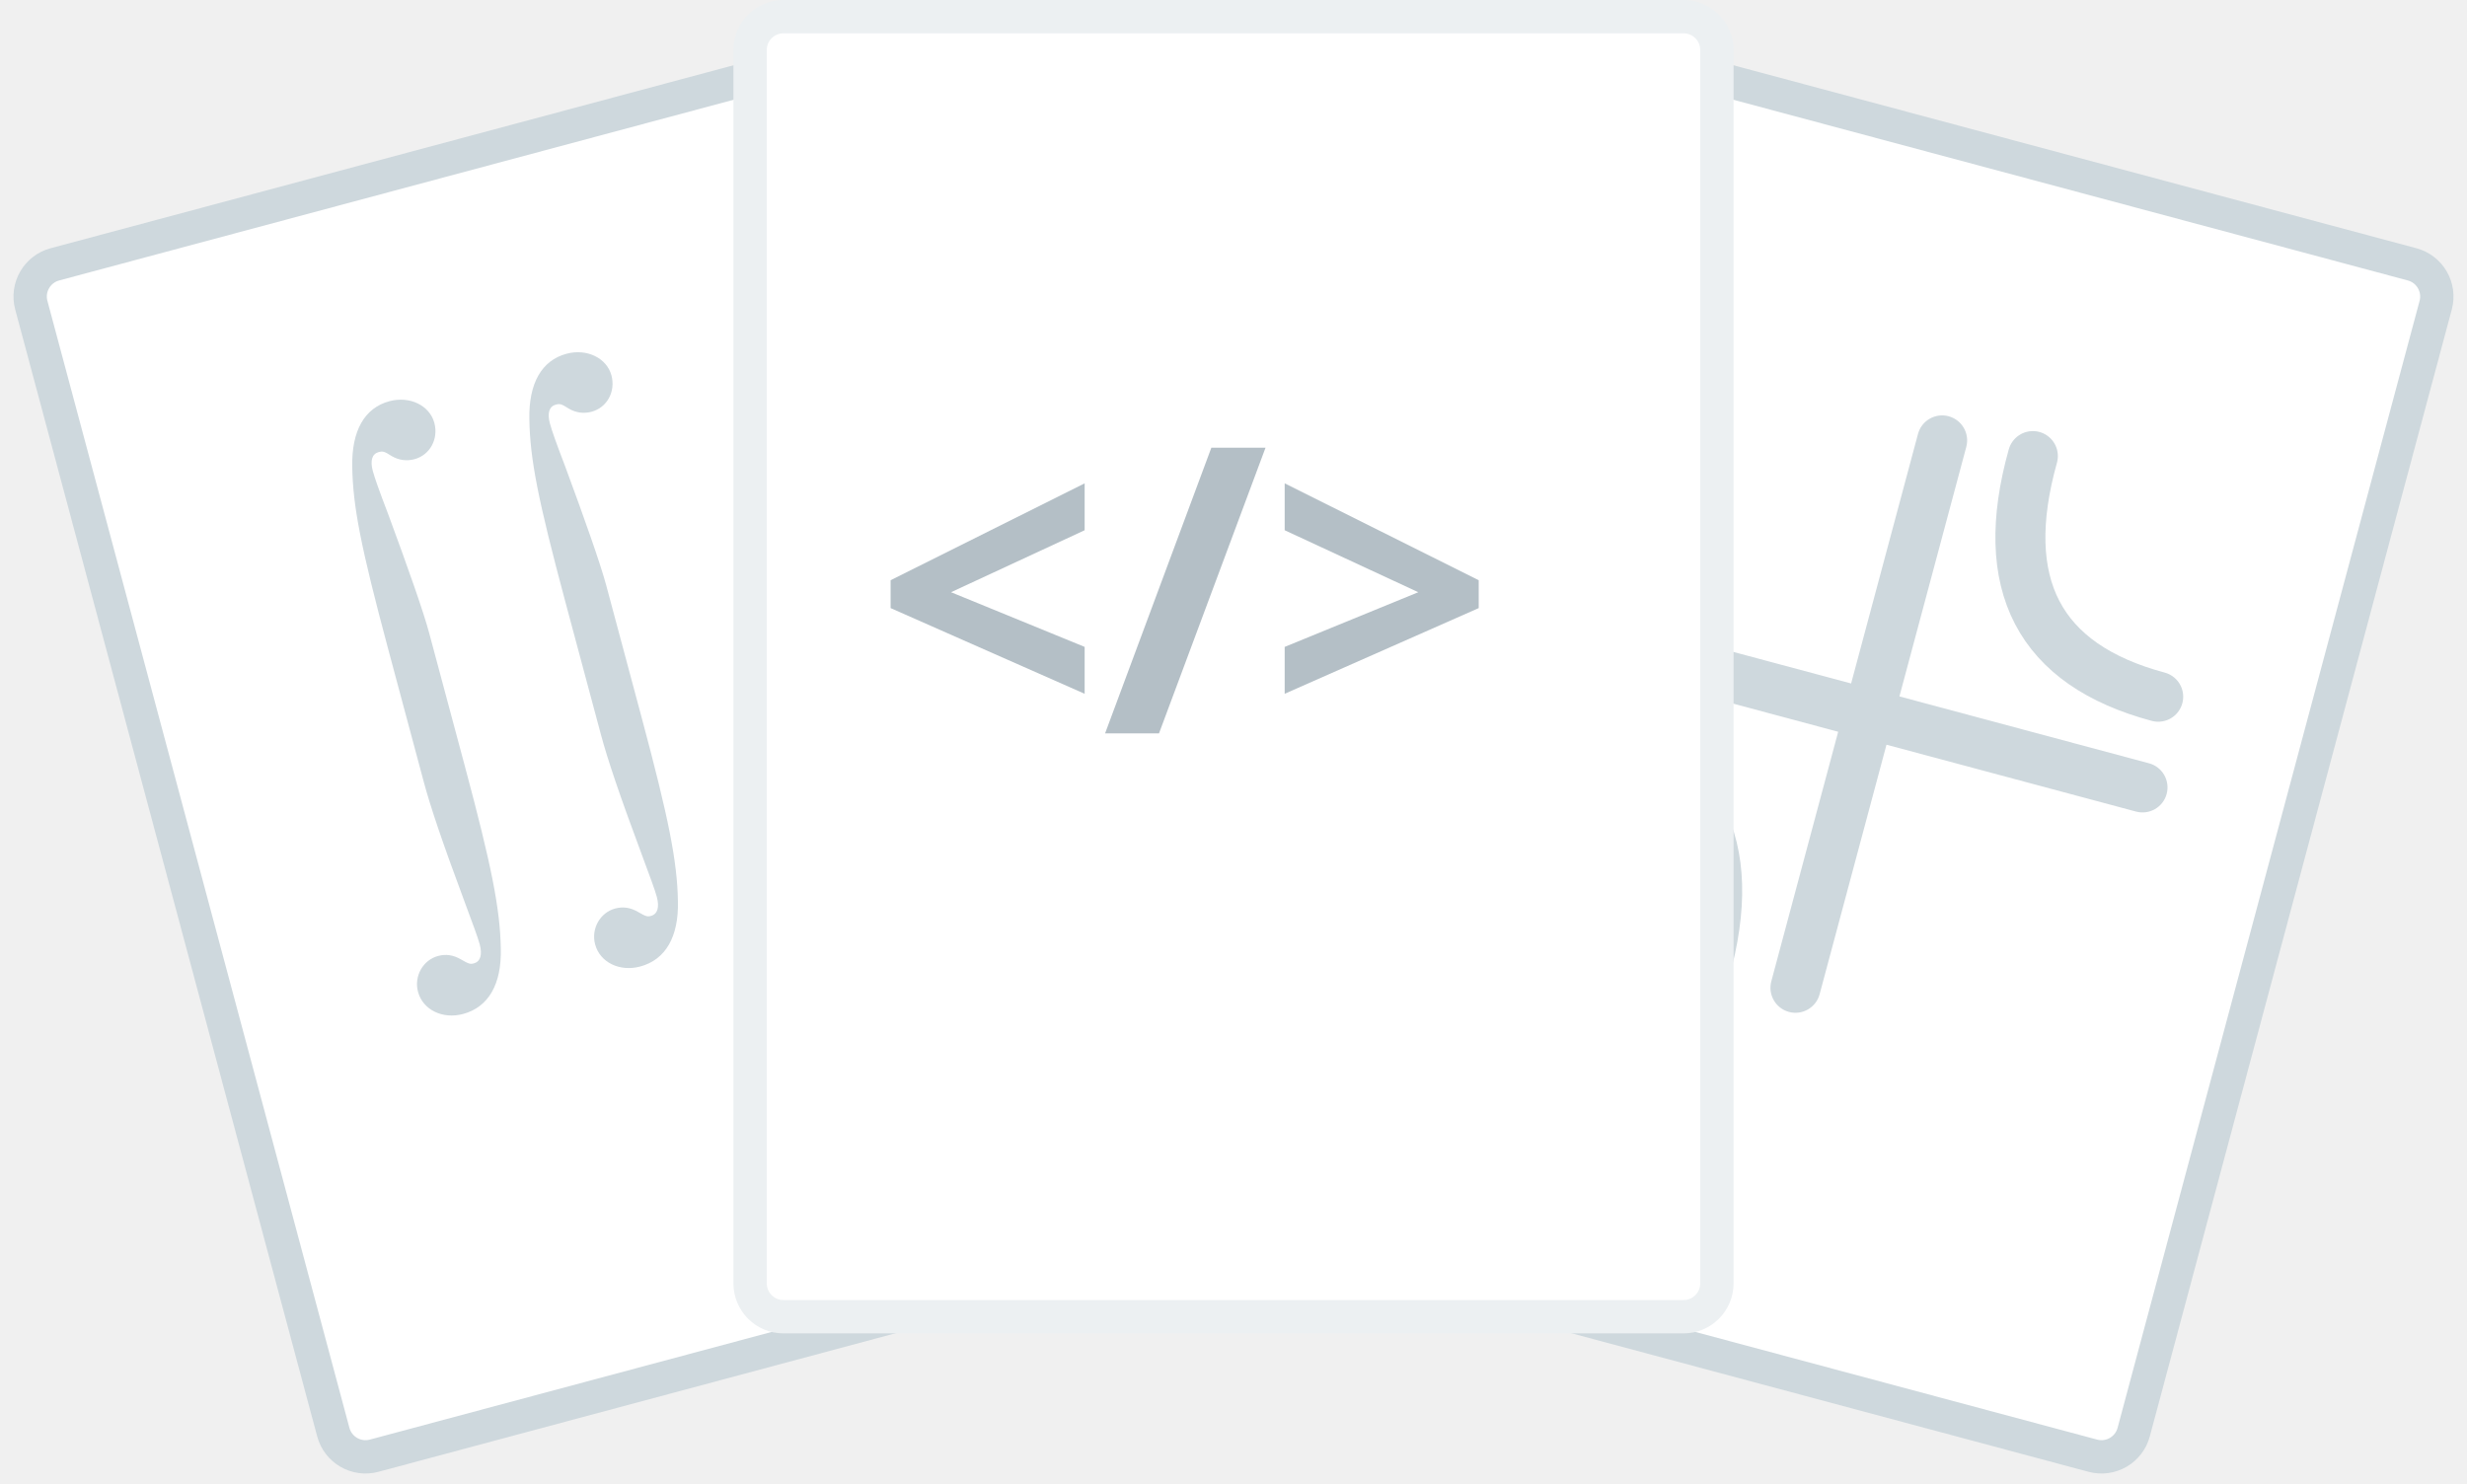
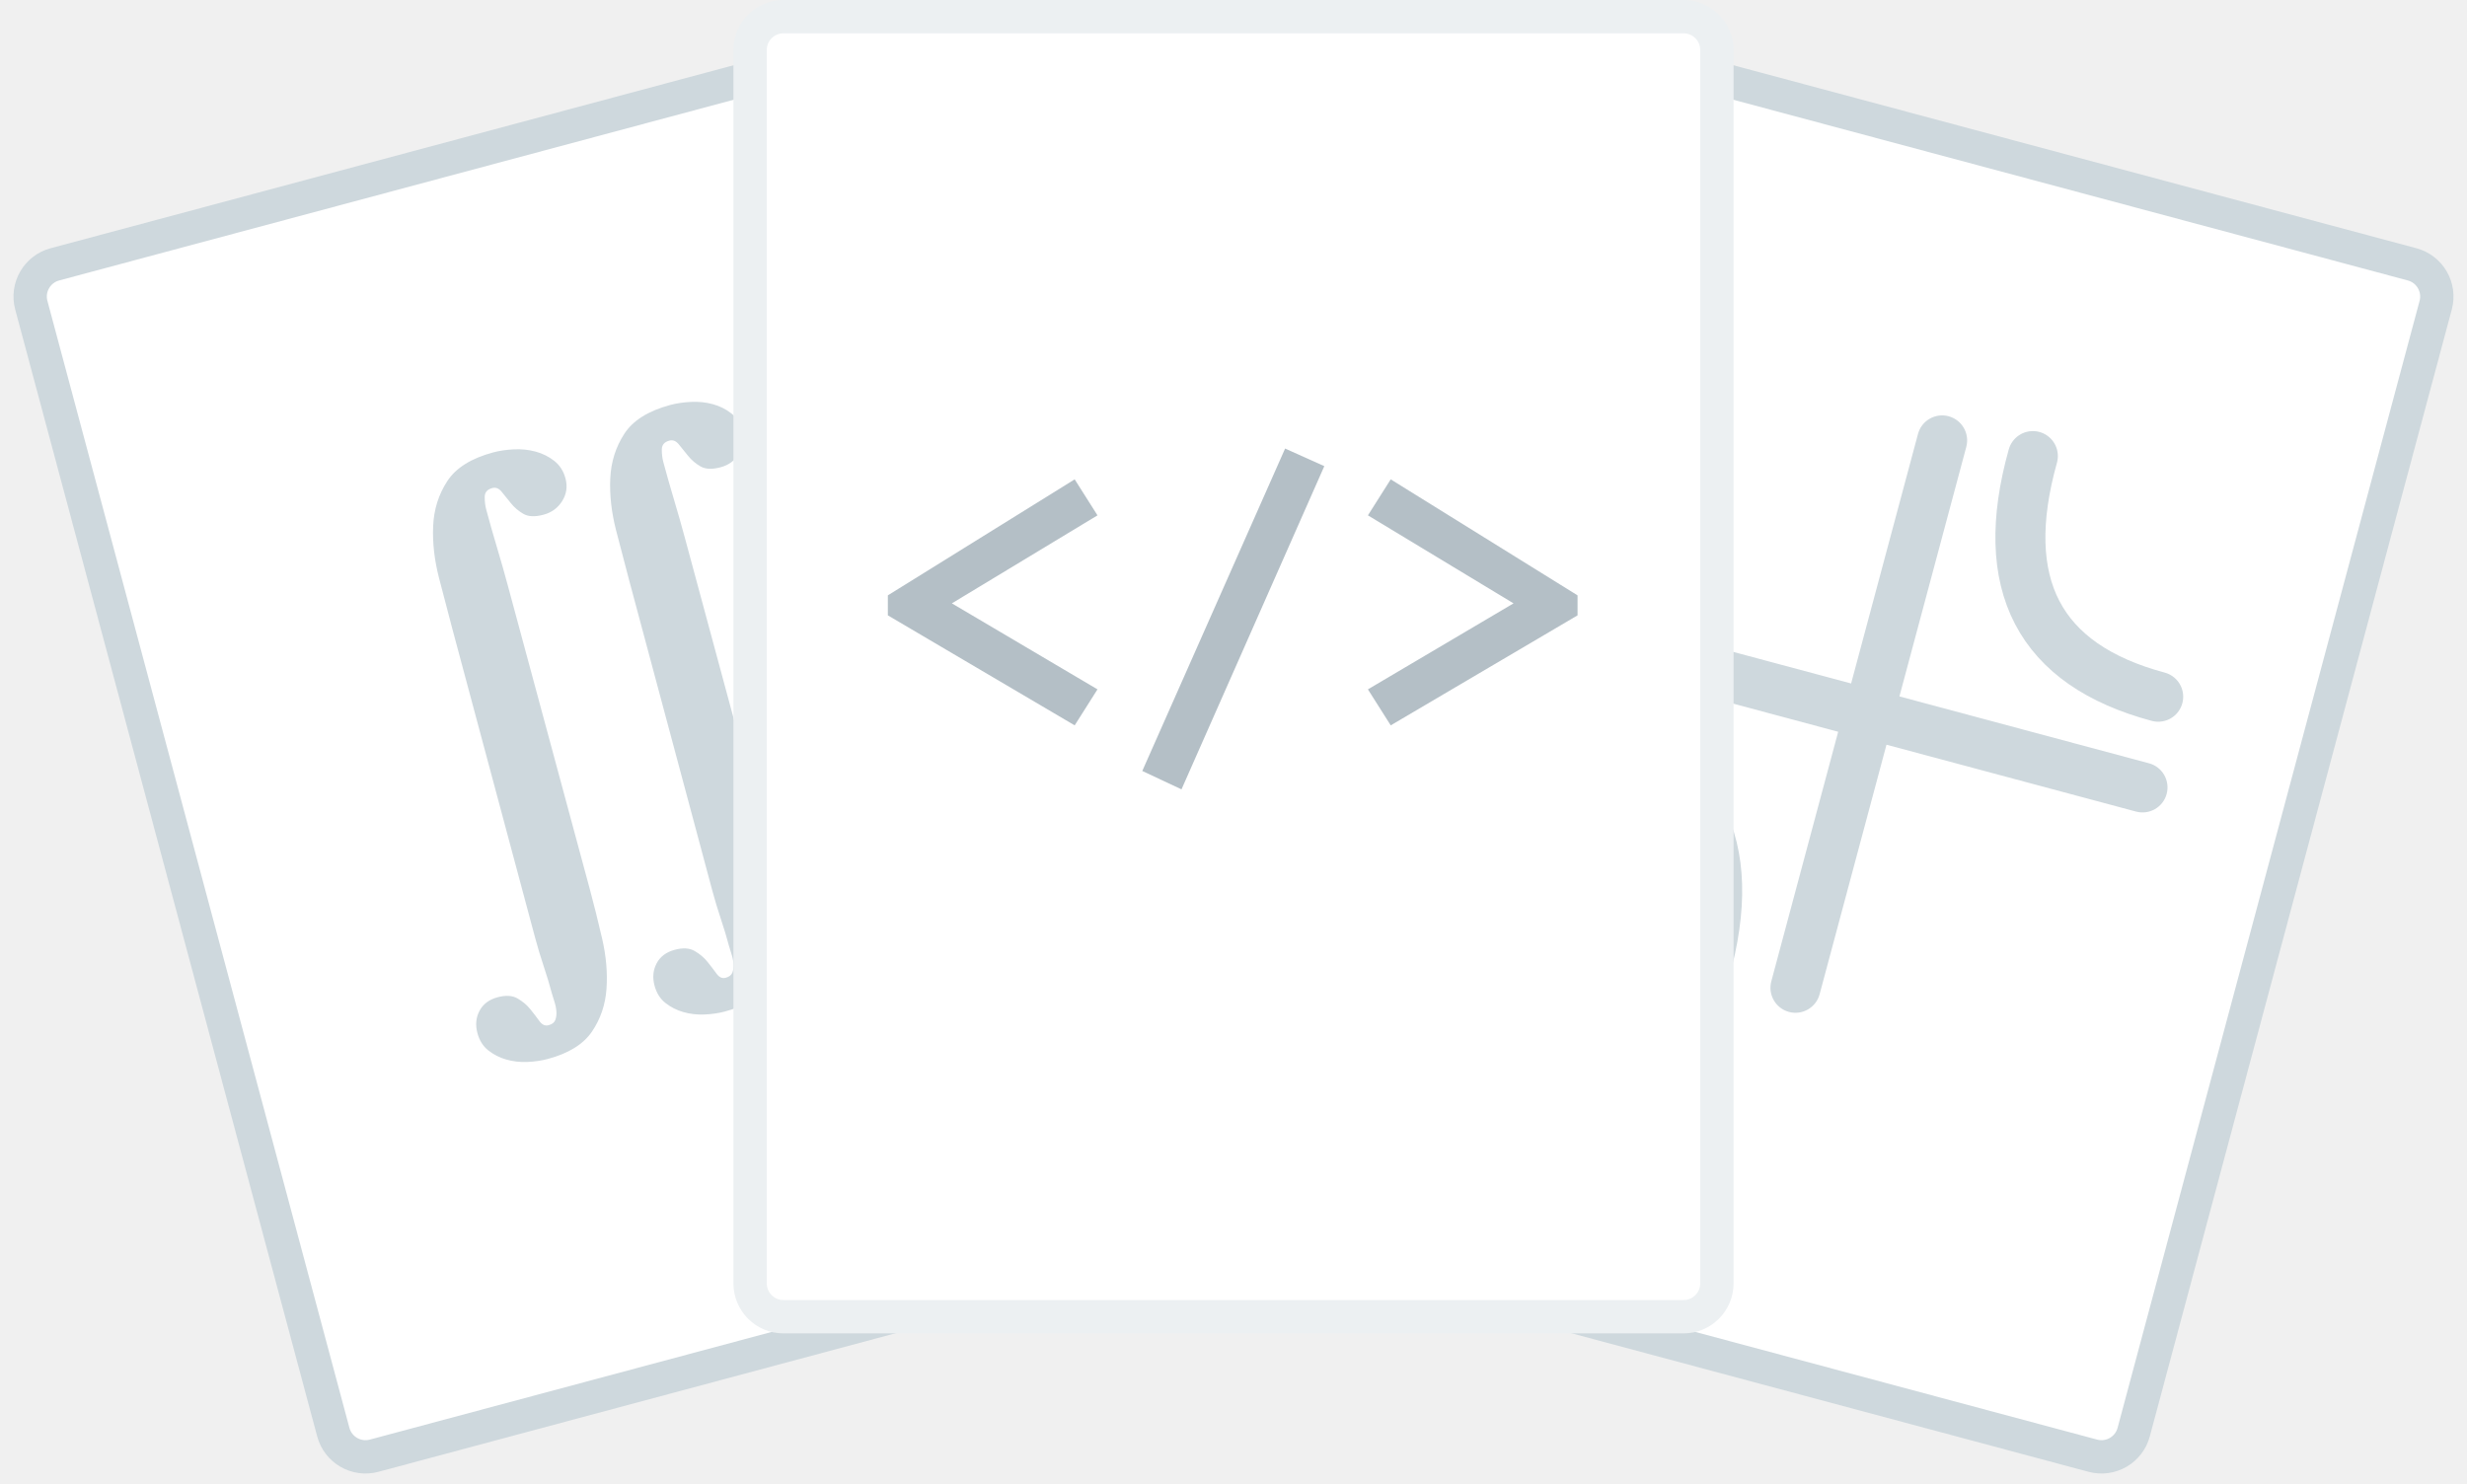
<svg xmlns="http://www.w3.org/2000/svg" width="148" height="89" viewBox="0 0 148 89">
  <g fill="none" fill-rule="evenodd">
    <g fill-rule="nonzero" transform="rotate(15 42.915 352.926)">
      <rect width="55" height="74" x="1" y="1" fill="#FFF" stroke="#CED8DD" stroke-width="2" rx="2" />
      <path fill="#CED8DD" d="M31,34 L46.5,34 C47.328,34 48,34.672 48,35.5 C48,36.328 47.328,37 46.5,37 L31,37 L31,52.5 C31,53.328 30.328,54 29.5,54 C28.672,54 28,53.328 28,52.5 L28,37 L12.5,37 C11.672,37 11,36.328 11,35.5 C11,34.672 11.672,34 12.5,34 L28,34 L28,18.5 C28,17.672 28.672,17 29.5,17 C30.328,17 31,17.672 31,18.5 L31,34 Z" />
      <path stroke="#CED8DD" stroke-linecap="round" stroke-width="3" d="M35,18 C34.912,26 38.578,30 46,30" />
      <path stroke="#CED8DD" stroke-linecap="round" stroke-width="3" d="M13.002,41 C12.913,49 16.58,53 24.002,53" transform="rotate(180 18.5 47)" />
    </g>
    <g transform="rotate(-15 59.585 7.32)">
      <rect width="55" height="74" x="1" y="1" fill="#FFF" fill-rule="nonzero" stroke="#CED8DD" stroke-width="2" rx="2" />
-       <g fill="#CED8DD" font-family="HelveticaNeue-Medium, Helvetica Neue" font-size="36" font-weight="400" transform="translate(12 12)">
-         <text>
-           <tspan x=".2" y="35">∫</tspan>
-         </text>
-         <text>
-           <tspan x="11.2" y="35">∫</tspan>
-         </text>
-       </g>
+       <path fill="#CED8DD" d="M17.264 9.332C17.264 9.836 17.084 10.256 16.724 10.592 16.364 10.928 15.932 11.096 15.428 11.096 14.9 11.096 14.516 10.976 14.276 10.736 14.036 10.496 13.85 10.226 13.718 9.926 13.586 9.626 13.466 9.356 13.358 9.116 13.25 8.876 13.088 8.756 12.872 8.756 12.56 8.756 12.368 8.888 12.296 9.152 12.224 9.416 12.188 9.668 12.188 9.908 12.188 10.7 12.2 11.498 12.224 12.302 12.248 13.106 12.26 13.904 12.26 14.696L12.296 33.56C12.296 34.496 12.278 35.498 12.242 36.566 12.206 37.634 12.032 38.624 11.72 39.536 11.408 40.448 10.904 41.204 10.208 41.804 9.512 42.404 8.516 42.704 7.22 42.704 6.836 42.704 6.428 42.656 5.996 42.56 5.564 42.464 5.168 42.308 4.808 42.092 4.448 41.876 4.148 41.606 3.908 41.282 3.668 40.958 3.548 40.568 3.548 40.112 3.548 39.608 3.704 39.188 4.016 38.852 4.328 38.516 4.748 38.348 5.276 38.348 5.78 38.348 6.158 38.474 6.41 38.726 6.662 38.978 6.854 39.254 6.986 39.554 7.118 39.854 7.232 40.13 7.328 40.382 7.424 40.634 7.58 40.76 7.796 40.76 8.012 40.76 8.168 40.694 8.264 40.562 8.36 40.43 8.426 40.268 8.462 40.076 8.498 39.884 8.51 39.686 8.498 39.482 8.486 39.278 8.48 39.116 8.48 38.996 8.48 38.42 8.462 37.838 8.426 37.25 8.39 36.662 8.372 36.08 8.372 35.504L8.372 16.244C8.372 15.284 8.378 14.246 8.39 13.13 8.402 12.014 8.558 10.982 8.858 10.034 9.158 9.086 9.662 8.294 10.37 7.658 11.078 7.022 12.116 6.704 13.484 6.704 13.868 6.704 14.282 6.752 14.726 6.848 15.17 6.944 15.578 7.1 15.95 7.316 16.322 7.532 16.634 7.808 16.886 8.144 17.138 8.48 17.264 8.876 17.264 9.332zM28.264 9.332C28.264 9.836 28.084 10.256 27.724 10.592 27.364 10.928 26.932 11.096 26.428 11.096 25.9 11.096 25.516 10.976 25.276 10.736 25.036 10.496 24.85 10.226 24.718 9.926 24.586 9.626 24.466 9.356 24.358 9.116 24.25 8.876 24.088 8.756 23.872 8.756 23.56 8.756 23.368 8.888 23.296 9.152 23.224 9.416 23.188 9.668 23.188 9.908 23.188 10.7 23.2 11.498 23.224 12.302 23.248 13.106 23.26 13.904 23.26 14.696L23.296 33.56C23.296 34.496 23.278 35.498 23.242 36.566 23.206 37.634 23.032 38.624 22.72 39.536 22.408 40.448 21.904 41.204 21.208 41.804 20.512 42.404 19.516 42.704 18.22 42.704 17.836 42.704 17.428 42.656 16.996 42.56 16.564 42.464 16.168 42.308 15.808 42.092 15.448 41.876 15.148 41.606 14.908 41.282 14.668 40.958 14.548 40.568 14.548 40.112 14.548 39.608 14.704 39.188 15.016 38.852 15.328 38.516 15.748 38.348 16.276 38.348 16.78 38.348 17.158 38.474 17.41 38.726 17.662 38.978 17.854 39.254 17.986 39.554 18.118 39.854 18.232 40.13 18.328 40.382 18.424 40.634 18.58 40.76 18.796 40.76 19.012 40.76 19.168 40.694 19.264 40.562 19.36 40.43 19.426 40.268 19.462 40.076 19.498 39.884 19.51 39.686 19.498 39.482 19.486 39.278 19.48 39.116 19.48 38.996 19.48 38.42 19.462 37.838 19.426 37.25 19.39 36.662 19.372 36.08 19.372 35.504L19.372 16.244C19.372 15.284 19.378 14.246 19.39 13.13 19.402 12.014 19.558 10.982 19.858 10.034 20.158 9.086 20.662 8.294 21.37 7.658 22.078 7.022 23.116 6.704 24.484 6.704 24.868 6.704 25.282 6.752 25.726 6.848 26.17 6.944 26.578 7.1 26.95 7.316 27.322 7.532 27.634 7.808 27.886 8.144 28.138 8.48 28.264 8.876 28.264 9.332z" transform="translate(12 12)" />
    </g>
    <g transform="translate(44)">
      <rect width="58" height="78" x="1" y="1" fill="#FFF" fill-rule="nonzero" stroke="#ECF0F2" stroke-width="2" rx="2" />
-       <text fill="#B4BFC6" font-family="PTMono-Bold, PT Mono" font-size="24" font-weight="bold">
-         <tspan x="8.4" y="44">&lt;/&gt;</tspan>
-       </text>
+       <path fill="#B4BFC6" d="M9.264,36.92 L9.264,35.72 L20.472,28.76 L21.84,30.92 L13.104,36.2 L21.84,41.36 L20.472,43.52 L9.264,36.92 Z M33.096,26.912 L35.448,27.968 L26.88,47.36 L24.528,46.256 L33.096,26.912 Z M39.432,43.52 L38.064,41.36 L46.8,36.2 L38.064,30.92 L39.432,28.76 L50.64,35.72 L50.64,36.92 L39.432,43.52 Z" />
    </g>
  </g>
</svg>
